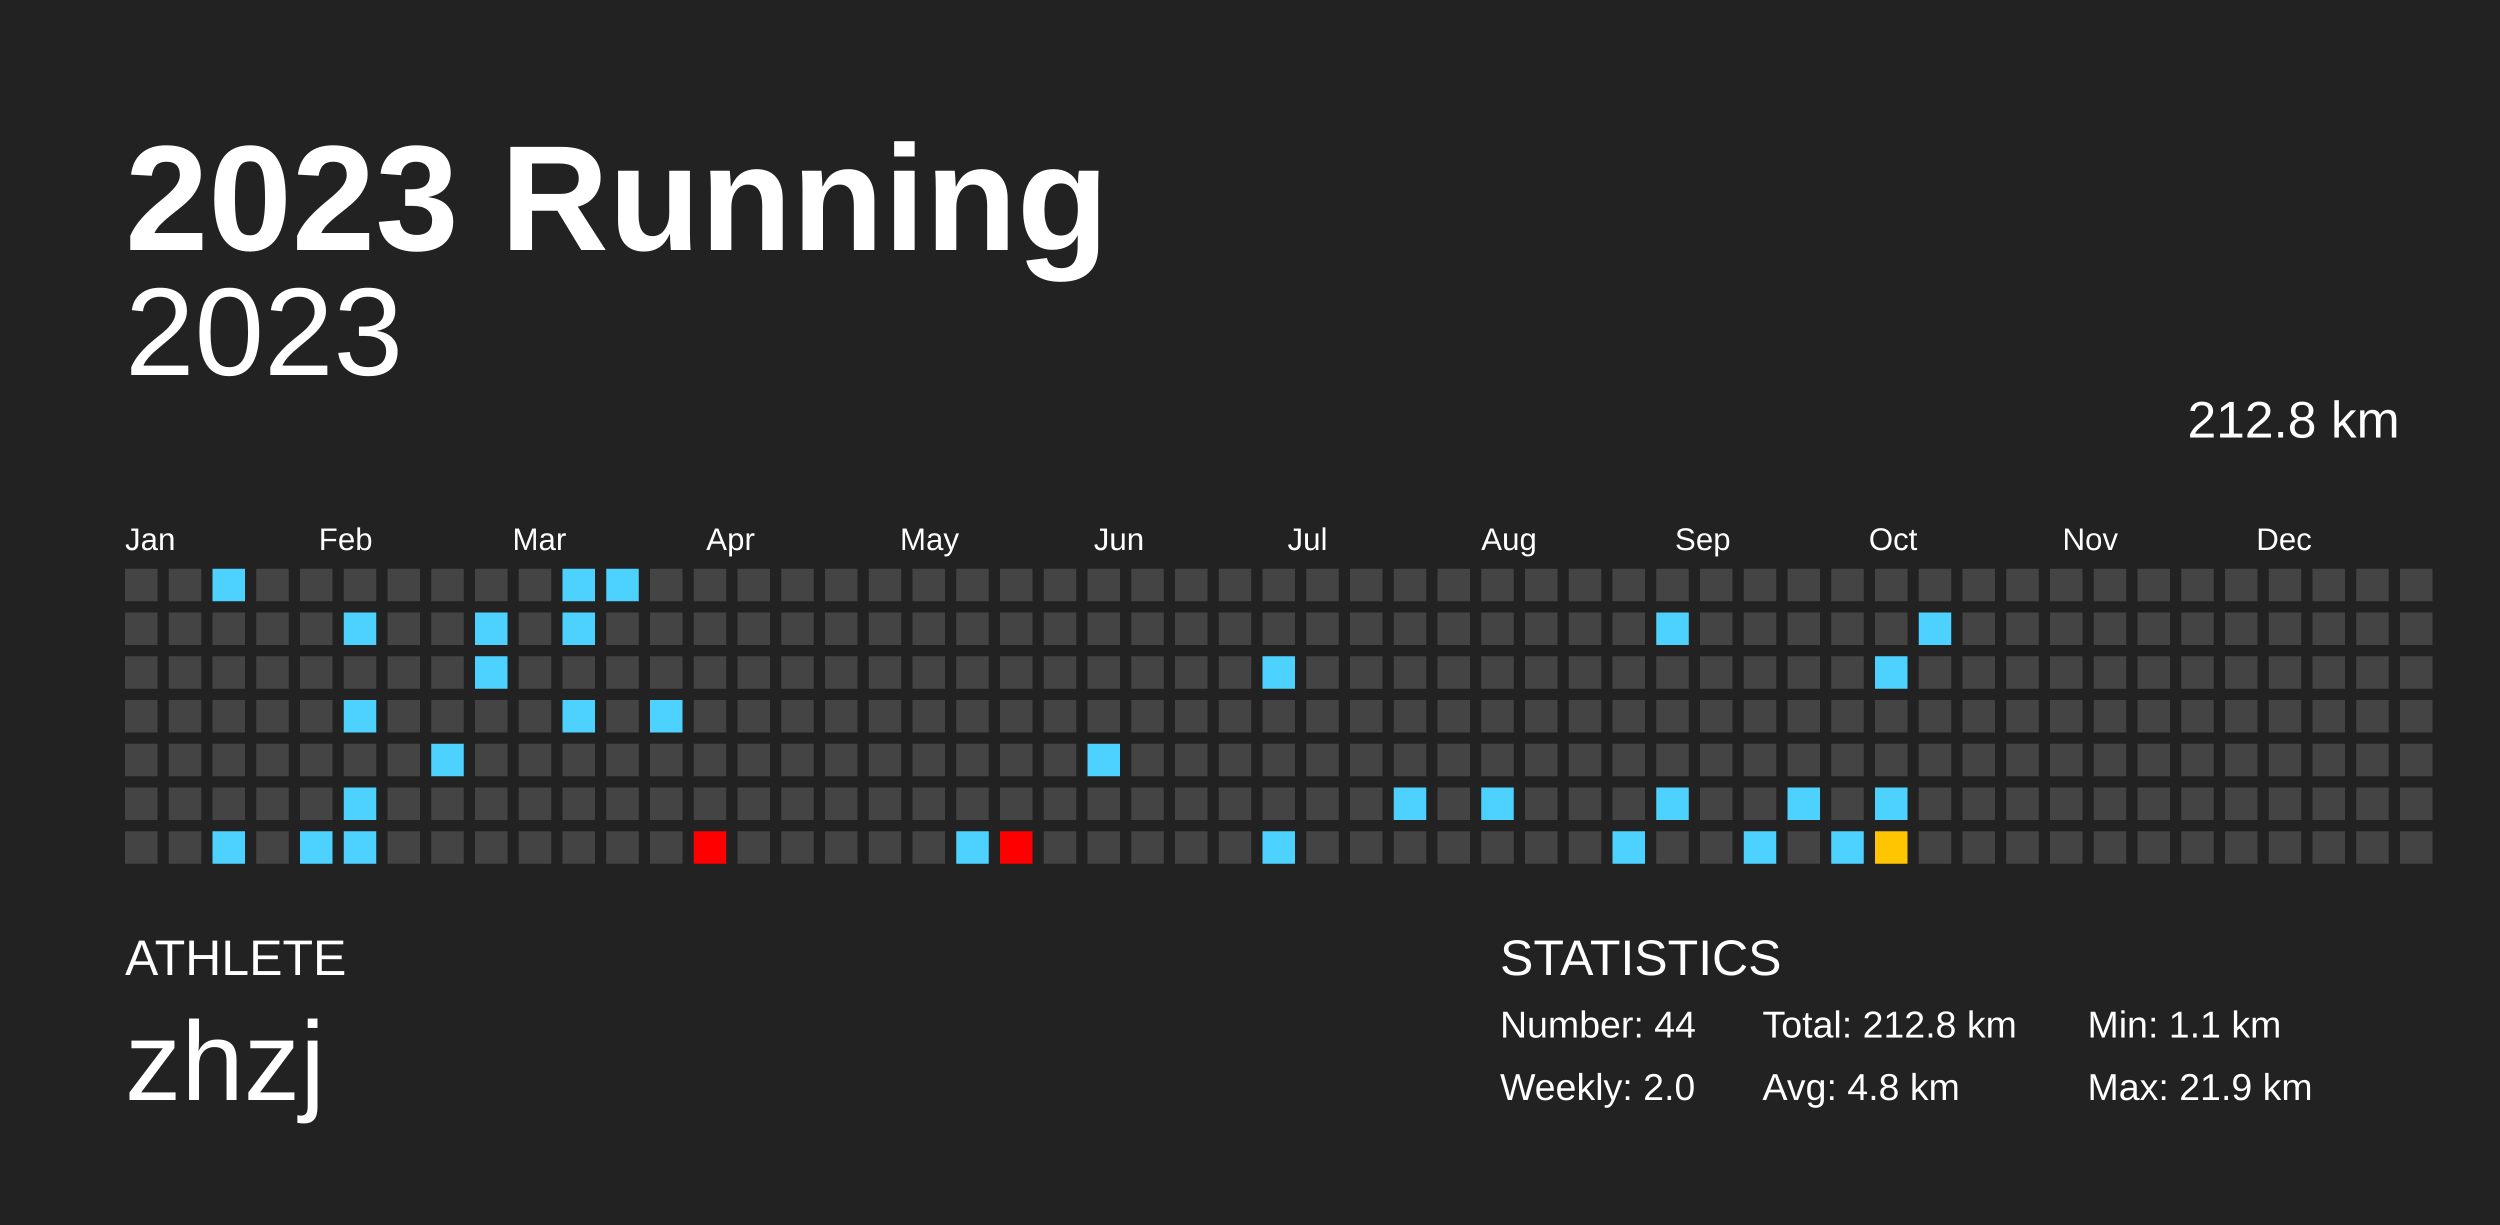
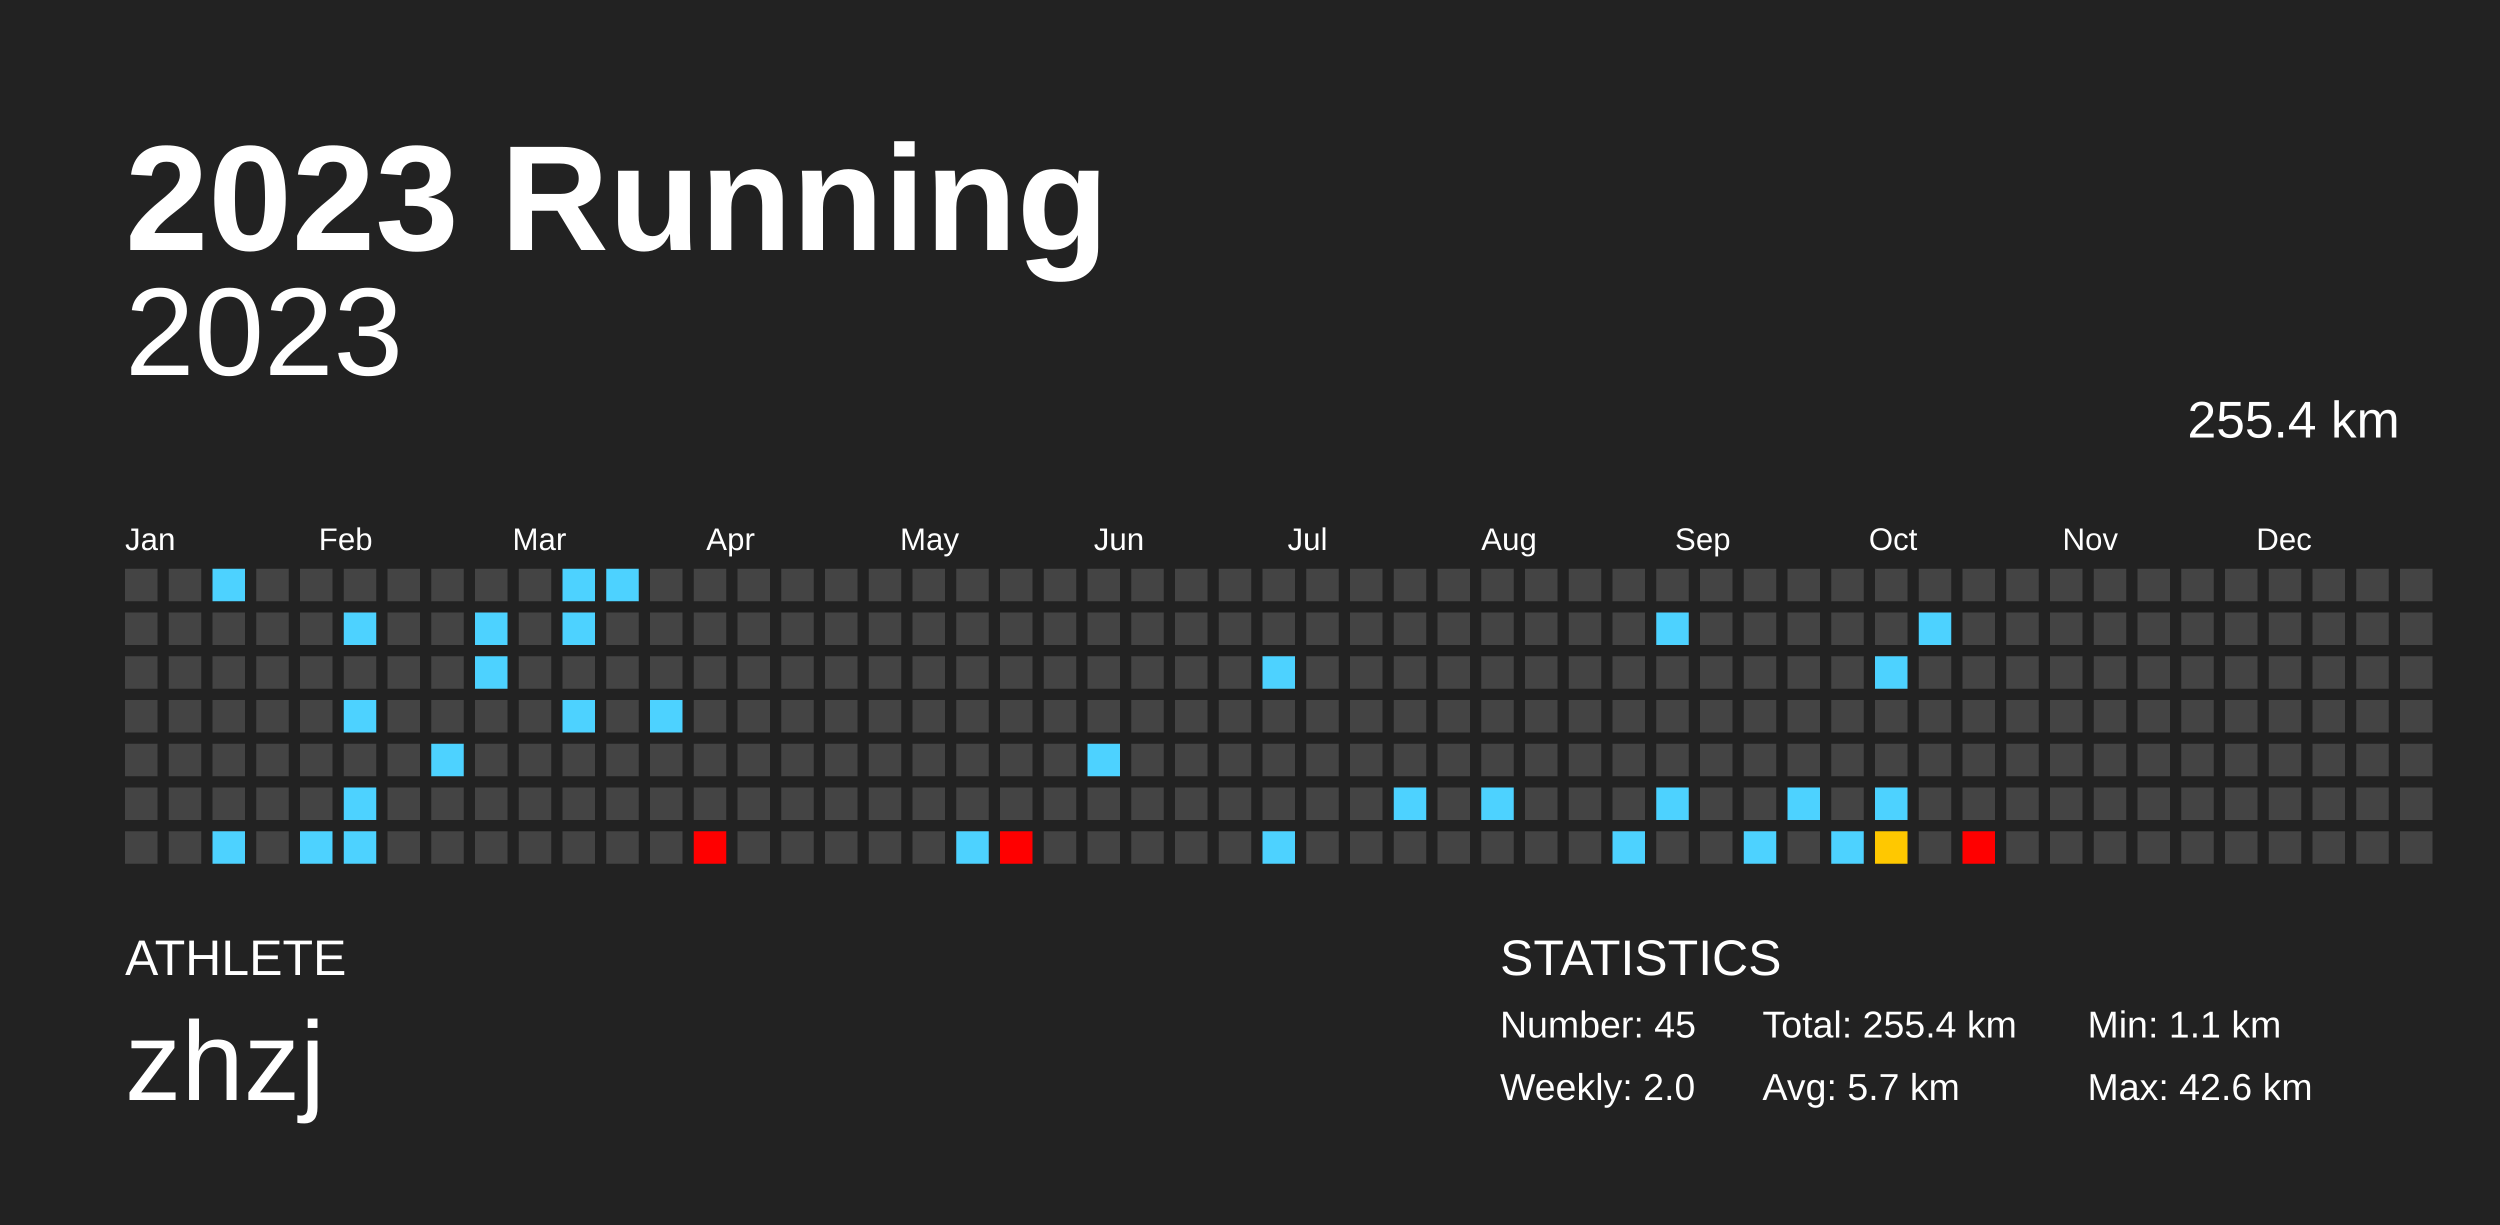
<svg xmlns="http://www.w3.org/2000/svg" baseProfile="full" height="98mm" version="1.1" viewBox="0,0,200,98" width="200mm">
  <defs />
  <rect fill="#222222" height="98" width="200" x="0" y="0" />
  <text fill="#FFFFFF" style="font-size:12px; font-family:Arial; font-weight:bold;" x="10" y="20">2023 Running</text>
  <text fill="#FFFFFF" style="font-size:4px; font-family:Arial" x="10" y="78">ATHLETE</text>
  <text fill="#FFFFFF" style="font-size:9px; font-family:Arial" x="10" y="88">zhzj</text>
  <text fill="#FFFFFF" style="font-size:4px; font-family:Arial" x="120" y="78">STATISTICS</text>
-   <text fill="#FFFFFF" style="font-size:3px; font-family:Arial" x="120" y="83">Number: 44</text>
+   <text fill="#FFFFFF" style="font-size:3px; font-family:Arial" x="120" y="83">Number: 45</text>
  <text fill="#FFFFFF" style="font-size:3px; font-family:Arial" x="120" y="88">Weekly: 2.0</text>
-   <text fill="#FFFFFF" style="font-size:3px; font-family:Arial" x="141" y="83">Total: 212.8 km</text>
-   <text fill="#FFFFFF" style="font-size:3px; font-family:Arial" x="141" y="88">Avg: 4.8 km</text>
+   <text fill="#FFFFFF" style="font-size:3px; font-family:Arial" x="141" y="83">Total: 255.4 km</text>
+   <text fill="#FFFFFF" style="font-size:3px; font-family:Arial" x="141" y="88">Avg: 5.7 km</text>
  <text fill="#FFFFFF" style="font-size:3px; font-family:Arial" x="167" y="83">Min: 1.1 km</text>
-   <text fill="#FFFFFF" style="font-size:3px; font-family:Arial" x="167" y="88">Max: 21.9 km</text>
+   <text fill="#FFFFFF" style="font-size:3px; font-family:Arial" x="167" y="88">Max: 42.6 km</text>
  <text alignment-baseline="hanging" fill="#FFFFFF" style="font-size:10.0px; font-family:Arial;" x="10" y="30">2023</text>
-   <text alignment-baseline="hanging" fill="#FFFFFF" style="font-size:4.125px; font-family:Arial;" x="175" y="35">212.8 km</text>
+   <text alignment-baseline="hanging" fill="#FFFFFF" style="font-size:4.125px; font-family:Arial;" x="175" y="35">255.4 km</text>
  <text fill="#FFFFFF" style="font-size:2.5px; font-family:Arial" x="10.0" y="44">Jan</text>
  <text fill="#FFFFFF" style="font-size:2.5px; font-family:Arial" x="25.5" y="44">Feb</text>
  <text fill="#FFFFFF" style="font-size:2.5px; font-family:Arial" x="41.0" y="44">Mar</text>
  <text fill="#FFFFFF" style="font-size:2.5px; font-family:Arial" x="56.5" y="44">Apr</text>
  <text fill="#FFFFFF" style="font-size:2.5px; font-family:Arial" x="72.0" y="44">May</text>
  <text fill="#FFFFFF" style="font-size:2.5px; font-family:Arial" x="87.5" y="44">Jun</text>
  <text fill="#FFFFFF" style="font-size:2.5px; font-family:Arial" x="103.0" y="44">Jul</text>
  <text fill="#FFFFFF" style="font-size:2.5px; font-family:Arial" x="118.5" y="44">Aug</text>
  <text fill="#FFFFFF" style="font-size:2.5px; font-family:Arial" x="134.0" y="44">Sep</text>
  <text fill="#FFFFFF" style="font-size:2.5px; font-family:Arial" x="149.5" y="44">Oct</text>
  <text fill="#FFFFFF" style="font-size:2.5px; font-family:Arial" x="165.0" y="44">Nov</text>
  <text fill="#FFFFFF" style="font-size:2.5px; font-family:Arial" x="180.5" y="44">Dec</text>
  <rect fill="#444444" height="2.6" width="2.6" x="10.0" y="45.5" />
  <rect fill="#444444" height="2.6" width="2.6" x="10.0" y="49.0" />
  <rect fill="#444444" height="2.6" width="2.6" x="10.0" y="52.5" />
  <rect fill="#444444" height="2.6" width="2.6" x="10.0" y="56.0" />
  <rect fill="#444444" height="2.6" width="2.6" x="10.0" y="59.5" />
  <rect fill="#444444" height="2.6" width="2.6" x="10.0" y="63.0" />
  <rect fill="#444444" height="2.6" width="2.6" x="10.0" y="66.5" />
  <rect fill="#444444" height="2.6" width="2.6" x="13.5" y="45.5" />
  <rect fill="#444444" height="2.6" width="2.6" x="13.5" y="49.0" />
  <rect fill="#444444" height="2.6" width="2.6" x="13.5" y="52.5" />
  <rect fill="#444444" height="2.6" width="2.6" x="13.5" y="56.0" />
  <rect fill="#444444" height="2.6" width="2.6" x="13.5" y="59.5" />
  <rect fill="#444444" height="2.6" width="2.6" x="13.5" y="63.0" />
  <rect fill="#444444" height="2.6" width="2.6" x="13.5" y="66.5" />
  <rect fill="#4dd2ff" height="2.6" width="2.6" x="17.0" y="45.5" />
  <rect fill="#444444" height="2.6" width="2.6" x="17.0" y="49.0" />
  <rect fill="#444444" height="2.6" width="2.6" x="17.0" y="52.5" />
  <rect fill="#444444" height="2.6" width="2.6" x="17.0" y="56.0" />
  <rect fill="#444444" height="2.6" width="2.6" x="17.0" y="59.5" />
  <rect fill="#444444" height="2.6" width="2.6" x="17.0" y="63.0" />
  <rect fill="#4dd2ff" height="2.6" width="2.6" x="17.0" y="66.5" />
  <rect fill="#444444" height="2.6" width="2.6" x="20.5" y="45.5" />
  <rect fill="#444444" height="2.6" width="2.6" x="20.5" y="49.0" />
  <rect fill="#444444" height="2.6" width="2.6" x="20.5" y="52.5" />
  <rect fill="#444444" height="2.6" width="2.6" x="20.5" y="56.0" />
  <rect fill="#444444" height="2.6" width="2.6" x="20.5" y="59.5" />
  <rect fill="#444444" height="2.6" width="2.6" x="20.5" y="63.0" />
  <rect fill="#444444" height="2.6" width="2.6" x="20.5" y="66.5" />
  <rect fill="#444444" height="2.6" width="2.6" x="24.0" y="45.5" />
  <rect fill="#444444" height="2.6" width="2.6" x="24.0" y="49.0" />
  <rect fill="#444444" height="2.6" width="2.6" x="24.0" y="52.5" />
  <rect fill="#444444" height="2.6" width="2.6" x="24.0" y="56.0" />
  <rect fill="#444444" height="2.6" width="2.6" x="24.0" y="59.5" />
  <rect fill="#444444" height="2.6" width="2.6" x="24.0" y="63.0" />
  <rect fill="#4dd2ff" height="2.6" width="2.6" x="24.0" y="66.5" />
  <rect fill="#444444" height="2.6" width="2.6" x="27.5" y="45.5" />
  <rect fill="#4dd2ff" height="2.6" width="2.6" x="27.5" y="49.0" />
  <rect fill="#444444" height="2.6" width="2.6" x="27.5" y="52.5" />
  <rect fill="#4dd2ff" height="2.6" width="2.6" x="27.5" y="56.0" />
  <rect fill="#444444" height="2.6" width="2.6" x="27.5" y="59.5" />
  <rect fill="#4dd2ff" height="2.6" width="2.6" x="27.5" y="63.0" />
  <rect fill="#4dd2ff" height="2.6" width="2.6" x="27.5" y="66.5" />
  <rect fill="#444444" height="2.6" width="2.6" x="31.0" y="45.5" />
  <rect fill="#444444" height="2.6" width="2.6" x="31.0" y="49.0" />
  <rect fill="#444444" height="2.6" width="2.6" x="31.0" y="52.5" />
  <rect fill="#444444" height="2.6" width="2.6" x="31.0" y="56.0" />
  <rect fill="#444444" height="2.6" width="2.6" x="31.0" y="59.5" />
  <rect fill="#444444" height="2.6" width="2.6" x="31.0" y="63.0" />
  <rect fill="#444444" height="2.6" width="2.6" x="31.0" y="66.5" />
  <rect fill="#444444" height="2.6" width="2.6" x="34.5" y="45.5" />
  <rect fill="#444444" height="2.6" width="2.6" x="34.5" y="49.0" />
  <rect fill="#444444" height="2.6" width="2.6" x="34.5" y="52.5" />
  <rect fill="#444444" height="2.6" width="2.6" x="34.5" y="56.0" />
  <rect fill="#4dd2ff" height="2.6" width="2.6" x="34.5" y="59.5" />
  <rect fill="#444444" height="2.6" width="2.6" x="34.5" y="63.0" />
  <rect fill="#444444" height="2.6" width="2.6" x="34.5" y="66.5" />
  <rect fill="#444444" height="2.6" width="2.6" x="38.0" y="45.5" />
  <rect fill="#4dd2ff" height="2.6" width="2.6" x="38.0" y="49.0" />
  <rect fill="#4dd2ff" height="2.6" width="2.6" x="38.0" y="52.5" />
  <rect fill="#444444" height="2.6" width="2.6" x="38.0" y="56.0" />
  <rect fill="#444444" height="2.6" width="2.6" x="38.0" y="59.5" />
  <rect fill="#444444" height="2.6" width="2.6" x="38.0" y="63.0" />
  <rect fill="#444444" height="2.6" width="2.6" x="38.0" y="66.5" />
  <rect fill="#444444" height="2.6" width="2.6" x="41.5" y="45.5" />
  <rect fill="#444444" height="2.6" width="2.6" x="41.5" y="49.0" />
  <rect fill="#444444" height="2.6" width="2.6" x="41.5" y="52.5" />
  <rect fill="#444444" height="2.6" width="2.6" x="41.5" y="56.0" />
  <rect fill="#444444" height="2.6" width="2.6" x="41.5" y="59.5" />
  <rect fill="#444444" height="2.6" width="2.6" x="41.5" y="63.0" />
  <rect fill="#444444" height="2.6" width="2.6" x="41.5" y="66.5" />
  <rect fill="#4dd2ff" height="2.6" width="2.6" x="45.0" y="45.5" />
  <rect fill="#4dd2ff" height="2.6" width="2.6" x="45.0" y="49.0" />
  <rect fill="#444444" height="2.6" width="2.6" x="45.0" y="52.5" />
  <rect fill="#4dd2ff" height="2.6" width="2.6" x="45.0" y="56.0" />
  <rect fill="#444444" height="2.6" width="2.6" x="45.0" y="59.5" />
  <rect fill="#444444" height="2.6" width="2.6" x="45.0" y="63.0" />
  <rect fill="#444444" height="2.6" width="2.6" x="45.0" y="66.5" />
  <rect fill="#4dd2ff" height="2.6" width="2.6" x="48.5" y="45.5" />
  <rect fill="#444444" height="2.6" width="2.6" x="48.5" y="49.0" />
  <rect fill="#444444" height="2.6" width="2.6" x="48.5" y="52.5" />
  <rect fill="#444444" height="2.6" width="2.6" x="48.5" y="56.0" />
  <rect fill="#444444" height="2.6" width="2.6" x="48.5" y="59.5" />
  <rect fill="#444444" height="2.6" width="2.6" x="48.5" y="63.0" />
  <rect fill="#444444" height="2.6" width="2.6" x="48.5" y="66.5" />
  <rect fill="#444444" height="2.6" width="2.6" x="52.0" y="45.5" />
  <rect fill="#444444" height="2.6" width="2.6" x="52.0" y="49.0" />
  <rect fill="#444444" height="2.6" width="2.6" x="52.0" y="52.5" />
  <rect fill="#4dd2ff" height="2.6" width="2.6" x="52.0" y="56.0" />
  <rect fill="#444444" height="2.6" width="2.6" x="52.0" y="59.5" />
  <rect fill="#444444" height="2.6" width="2.6" x="52.0" y="63.0" />
  <rect fill="#444444" height="2.6" width="2.6" x="52.0" y="66.5" />
  <rect fill="#444444" height="2.6" width="2.6" x="55.5" y="45.5" />
  <rect fill="#444444" height="2.6" width="2.6" x="55.5" y="49.0" />
  <rect fill="#444444" height="2.6" width="2.6" x="55.5" y="52.5" />
  <rect fill="#444444" height="2.6" width="2.6" x="55.5" y="56.0" />
  <rect fill="#444444" height="2.6" width="2.6" x="55.5" y="59.5" />
  <rect fill="#444444" height="2.6" width="2.6" x="55.5" y="63.0" />
  <rect fill="red" height="2.6" width="2.6" x="55.5" y="66.5" />
  <rect fill="#444444" height="2.6" width="2.6" x="59.0" y="45.5" />
  <rect fill="#444444" height="2.6" width="2.6" x="59.0" y="49.0" />
  <rect fill="#444444" height="2.6" width="2.6" x="59.0" y="52.5" />
  <rect fill="#444444" height="2.6" width="2.6" x="59.0" y="56.0" />
  <rect fill="#444444" height="2.6" width="2.6" x="59.0" y="59.5" />
  <rect fill="#444444" height="2.6" width="2.6" x="59.0" y="63.0" />
  <rect fill="#444444" height="2.6" width="2.6" x="59.0" y="66.5" />
  <rect fill="#444444" height="2.6" width="2.6" x="62.5" y="45.5" />
  <rect fill="#444444" height="2.6" width="2.6" x="62.5" y="49.0" />
  <rect fill="#444444" height="2.6" width="2.6" x="62.5" y="52.5" />
  <rect fill="#444444" height="2.6" width="2.6" x="62.5" y="56.0" />
  <rect fill="#444444" height="2.6" width="2.6" x="62.5" y="59.5" />
  <rect fill="#444444" height="2.6" width="2.6" x="62.5" y="63.0" />
  <rect fill="#444444" height="2.6" width="2.6" x="62.5" y="66.5" />
  <rect fill="#444444" height="2.6" width="2.6" x="66.0" y="45.5" />
  <rect fill="#444444" height="2.6" width="2.6" x="66.0" y="49.0" />
  <rect fill="#444444" height="2.6" width="2.6" x="66.0" y="52.5" />
  <rect fill="#444444" height="2.6" width="2.6" x="66.0" y="56.0" />
  <rect fill="#444444" height="2.6" width="2.6" x="66.0" y="59.5" />
  <rect fill="#444444" height="2.6" width="2.6" x="66.0" y="63.0" />
  <rect fill="#444444" height="2.6" width="2.6" x="66.0" y="66.5" />
  <rect fill="#444444" height="2.6" width="2.6" x="69.5" y="45.5" />
  <rect fill="#444444" height="2.6" width="2.6" x="69.5" y="49.0" />
  <rect fill="#444444" height="2.6" width="2.6" x="69.5" y="52.5" />
  <rect fill="#444444" height="2.6" width="2.6" x="69.5" y="56.0" />
  <rect fill="#444444" height="2.6" width="2.6" x="69.5" y="59.5" />
  <rect fill="#444444" height="2.6" width="2.6" x="69.5" y="63.0" />
  <rect fill="#444444" height="2.6" width="2.6" x="69.5" y="66.5" />
  <rect fill="#444444" height="2.6" width="2.6" x="73.0" y="45.5" />
  <rect fill="#444444" height="2.6" width="2.6" x="73.0" y="49.0" />
  <rect fill="#444444" height="2.6" width="2.6" x="73.0" y="52.5" />
  <rect fill="#444444" height="2.6" width="2.6" x="73.0" y="56.0" />
  <rect fill="#444444" height="2.6" width="2.6" x="73.0" y="59.5" />
  <rect fill="#444444" height="2.6" width="2.6" x="73.0" y="63.0" />
  <rect fill="#444444" height="2.6" width="2.6" x="73.0" y="66.5" />
  <rect fill="#444444" height="2.6" width="2.6" x="76.5" y="45.5" />
  <rect fill="#444444" height="2.6" width="2.6" x="76.5" y="49.0" />
  <rect fill="#444444" height="2.6" width="2.6" x="76.5" y="52.5" />
  <rect fill="#444444" height="2.6" width="2.6" x="76.5" y="56.0" />
  <rect fill="#444444" height="2.6" width="2.6" x="76.5" y="59.5" />
  <rect fill="#444444" height="2.6" width="2.6" x="76.5" y="63.0" />
  <rect fill="#4dd2ff" height="2.6" width="2.6" x="76.5" y="66.5" />
  <rect fill="#444444" height="2.6" width="2.6" x="80.0" y="45.5" />
  <rect fill="#444444" height="2.6" width="2.6" x="80.0" y="49.0" />
  <rect fill="#444444" height="2.6" width="2.6" x="80.0" y="52.5" />
  <rect fill="#444444" height="2.6" width="2.6" x="80.0" y="56.0" />
  <rect fill="#444444" height="2.6" width="2.6" x="80.0" y="59.5" />
  <rect fill="#444444" height="2.6" width="2.6" x="80.0" y="63.0" />
  <rect fill="red" height="2.6" width="2.6" x="80.0" y="66.5" />
  <rect fill="#444444" height="2.6" width="2.6" x="83.5" y="45.5" />
  <rect fill="#444444" height="2.6" width="2.6" x="83.5" y="49.0" />
  <rect fill="#444444" height="2.6" width="2.6" x="83.5" y="52.5" />
  <rect fill="#444444" height="2.6" width="2.6" x="83.5" y="56.0" />
  <rect fill="#444444" height="2.6" width="2.6" x="83.5" y="59.5" />
  <rect fill="#444444" height="2.6" width="2.6" x="83.5" y="63.0" />
  <rect fill="#444444" height="2.6" width="2.6" x="83.5" y="66.5" />
  <rect fill="#444444" height="2.6" width="2.6" x="87.0" y="45.5" />
  <rect fill="#444444" height="2.6" width="2.6" x="87.0" y="49.0" />
  <rect fill="#444444" height="2.6" width="2.6" x="87.0" y="52.5" />
  <rect fill="#444444" height="2.6" width="2.6" x="87.0" y="56.0" />
  <rect fill="#4dd2ff" height="2.6" width="2.6" x="87.0" y="59.5" />
  <rect fill="#444444" height="2.6" width="2.6" x="87.0" y="63.0" />
  <rect fill="#444444" height="2.6" width="2.6" x="87.0" y="66.5" />
  <rect fill="#444444" height="2.6" width="2.6" x="90.5" y="45.5" />
  <rect fill="#444444" height="2.6" width="2.6" x="90.5" y="49.0" />
  <rect fill="#444444" height="2.6" width="2.6" x="90.5" y="52.5" />
  <rect fill="#444444" height="2.6" width="2.6" x="90.5" y="56.0" />
  <rect fill="#444444" height="2.6" width="2.6" x="90.5" y="59.5" />
  <rect fill="#444444" height="2.6" width="2.6" x="90.5" y="63.0" />
  <rect fill="#444444" height="2.6" width="2.6" x="90.5" y="66.5" />
  <rect fill="#444444" height="2.6" width="2.6" x="94.0" y="45.5" />
  <rect fill="#444444" height="2.6" width="2.6" x="94.0" y="49.0" />
  <rect fill="#444444" height="2.6" width="2.6" x="94.0" y="52.5" />
  <rect fill="#444444" height="2.6" width="2.6" x="94.0" y="56.0" />
  <rect fill="#444444" height="2.6" width="2.6" x="94.0" y="59.5" />
  <rect fill="#444444" height="2.6" width="2.6" x="94.0" y="63.0" />
  <rect fill="#444444" height="2.6" width="2.6" x="94.0" y="66.5" />
  <rect fill="#444444" height="2.6" width="2.6" x="97.5" y="45.5" />
  <rect fill="#444444" height="2.6" width="2.6" x="97.5" y="49.0" />
  <rect fill="#444444" height="2.6" width="2.6" x="97.5" y="52.5" />
  <rect fill="#444444" height="2.6" width="2.6" x="97.5" y="56.0" />
  <rect fill="#444444" height="2.6" width="2.6" x="97.5" y="59.5" />
  <rect fill="#444444" height="2.6" width="2.6" x="97.5" y="63.0" />
  <rect fill="#444444" height="2.6" width="2.6" x="97.5" y="66.5" />
  <rect fill="#444444" height="2.6" width="2.6" x="101.0" y="45.5" />
  <rect fill="#444444" height="2.6" width="2.6" x="101.0" y="49.0" />
  <rect fill="#4dd2ff" height="2.6" width="2.6" x="101.0" y="52.5" />
  <rect fill="#444444" height="2.6" width="2.6" x="101.0" y="56.0" />
  <rect fill="#444444" height="2.6" width="2.6" x="101.0" y="59.5" />
  <rect fill="#444444" height="2.6" width="2.6" x="101.0" y="63.0" />
  <rect fill="#4dd2ff" height="2.6" width="2.6" x="101.0" y="66.5" />
  <rect fill="#444444" height="2.6" width="2.6" x="104.5" y="45.5" />
  <rect fill="#444444" height="2.6" width="2.6" x="104.5" y="49.0" />
  <rect fill="#444444" height="2.6" width="2.6" x="104.5" y="52.5" />
  <rect fill="#444444" height="2.6" width="2.6" x="104.5" y="56.0" />
  <rect fill="#444444" height="2.6" width="2.6" x="104.5" y="59.5" />
  <rect fill="#444444" height="2.6" width="2.6" x="104.5" y="63.0" />
  <rect fill="#444444" height="2.6" width="2.6" x="104.5" y="66.5" />
  <rect fill="#444444" height="2.6" width="2.6" x="108.0" y="45.5" />
  <rect fill="#444444" height="2.6" width="2.6" x="108.0" y="49.0" />
  <rect fill="#444444" height="2.6" width="2.6" x="108.0" y="52.5" />
  <rect fill="#444444" height="2.6" width="2.6" x="108.0" y="56.0" />
  <rect fill="#444444" height="2.6" width="2.6" x="108.0" y="59.5" />
  <rect fill="#444444" height="2.6" width="2.6" x="108.0" y="63.0" />
  <rect fill="#444444" height="2.6" width="2.6" x="108.0" y="66.5" />
  <rect fill="#444444" height="2.6" width="2.6" x="111.5" y="45.5" />
  <rect fill="#444444" height="2.6" width="2.6" x="111.5" y="49.0" />
  <rect fill="#444444" height="2.6" width="2.6" x="111.5" y="52.5" />
  <rect fill="#444444" height="2.6" width="2.6" x="111.5" y="56.0" />
  <rect fill="#444444" height="2.6" width="2.6" x="111.5" y="59.5" />
  <rect fill="#4dd2ff" height="2.6" width="2.6" x="111.5" y="63.0" />
  <rect fill="#444444" height="2.6" width="2.6" x="111.5" y="66.5" />
  <rect fill="#444444" height="2.6" width="2.6" x="115.0" y="45.5" />
  <rect fill="#444444" height="2.6" width="2.6" x="115.0" y="49.0" />
  <rect fill="#444444" height="2.6" width="2.6" x="115.0" y="52.5" />
  <rect fill="#444444" height="2.6" width="2.6" x="115.0" y="56.0" />
  <rect fill="#444444" height="2.6" width="2.6" x="115.0" y="59.5" />
  <rect fill="#444444" height="2.6" width="2.6" x="115.0" y="63.0" />
  <rect fill="#444444" height="2.6" width="2.6" x="115.0" y="66.5" />
  <rect fill="#444444" height="2.6" width="2.6" x="118.5" y="45.5" />
  <rect fill="#444444" height="2.6" width="2.6" x="118.5" y="49.0" />
  <rect fill="#444444" height="2.6" width="2.6" x="118.5" y="52.5" />
  <rect fill="#444444" height="2.6" width="2.6" x="118.5" y="56.0" />
  <rect fill="#444444" height="2.6" width="2.6" x="118.5" y="59.5" />
  <rect fill="#4dd2ff" height="2.6" width="2.6" x="118.5" y="63.0" />
  <rect fill="#444444" height="2.6" width="2.6" x="118.5" y="66.5" />
  <rect fill="#444444" height="2.6" width="2.6" x="122.0" y="45.5" />
  <rect fill="#444444" height="2.6" width="2.6" x="122.0" y="49.0" />
  <rect fill="#444444" height="2.6" width="2.6" x="122.0" y="52.5" />
  <rect fill="#444444" height="2.6" width="2.6" x="122.0" y="56.0" />
  <rect fill="#444444" height="2.6" width="2.6" x="122.0" y="59.5" />
  <rect fill="#444444" height="2.6" width="2.6" x="122.0" y="63.0" />
  <rect fill="#444444" height="2.6" width="2.6" x="122.0" y="66.5" />
  <rect fill="#444444" height="2.6" width="2.6" x="125.5" y="45.5" />
  <rect fill="#444444" height="2.6" width="2.6" x="125.5" y="49.0" />
  <rect fill="#444444" height="2.6" width="2.6" x="125.5" y="52.5" />
  <rect fill="#444444" height="2.6" width="2.6" x="125.5" y="56.0" />
  <rect fill="#444444" height="2.6" width="2.6" x="125.5" y="59.5" />
  <rect fill="#444444" height="2.6" width="2.6" x="125.5" y="63.0" />
  <rect fill="#444444" height="2.6" width="2.6" x="125.5" y="66.5" />
  <rect fill="#444444" height="2.6" width="2.6" x="129.0" y="45.5" />
  <rect fill="#444444" height="2.6" width="2.6" x="129.0" y="49.0" />
  <rect fill="#444444" height="2.6" width="2.6" x="129.0" y="52.5" />
  <rect fill="#444444" height="2.6" width="2.6" x="129.0" y="56.0" />
  <rect fill="#444444" height="2.6" width="2.6" x="129.0" y="59.5" />
  <rect fill="#444444" height="2.6" width="2.6" x="129.0" y="63.0" />
  <rect fill="#4dd2ff" height="2.6" width="2.6" x="129.0" y="66.5" />
  <rect fill="#444444" height="2.6" width="2.6" x="132.5" y="45.5" />
  <rect fill="#4dd2ff" height="2.6" width="2.6" x="132.5" y="49.0" />
  <rect fill="#444444" height="2.6" width="2.6" x="132.5" y="52.5" />
  <rect fill="#444444" height="2.6" width="2.6" x="132.5" y="56.0" />
  <rect fill="#444444" height="2.6" width="2.6" x="132.5" y="59.5" />
  <rect fill="#4dd2ff" height="2.6" width="2.6" x="132.5" y="63.0" />
  <rect fill="#444444" height="2.6" width="2.6" x="132.5" y="66.5" />
  <rect fill="#444444" height="2.6" width="2.6" x="136.0" y="45.5" />
  <rect fill="#444444" height="2.6" width="2.6" x="136.0" y="49.0" />
  <rect fill="#444444" height="2.6" width="2.6" x="136.0" y="52.5" />
  <rect fill="#444444" height="2.6" width="2.6" x="136.0" y="56.0" />
  <rect fill="#444444" height="2.6" width="2.6" x="136.0" y="59.5" />
  <rect fill="#444444" height="2.6" width="2.6" x="136.0" y="63.0" />
  <rect fill="#444444" height="2.6" width="2.6" x="136.0" y="66.5" />
  <rect fill="#444444" height="2.6" width="2.6" x="139.5" y="45.5" />
  <rect fill="#444444" height="2.6" width="2.6" x="139.5" y="49.0" />
  <rect fill="#444444" height="2.6" width="2.6" x="139.5" y="52.5" />
  <rect fill="#444444" height="2.6" width="2.6" x="139.5" y="56.0" />
  <rect fill="#444444" height="2.6" width="2.6" x="139.5" y="59.5" />
  <rect fill="#444444" height="2.6" width="2.6" x="139.5" y="63.0" />
  <rect fill="#4dd2ff" height="2.6" width="2.6" x="139.5" y="66.5" />
  <rect fill="#444444" height="2.6" width="2.6" x="143.0" y="45.5" />
  <rect fill="#444444" height="2.6" width="2.6" x="143.0" y="49.0" />
  <rect fill="#444444" height="2.6" width="2.6" x="143.0" y="52.5" />
  <rect fill="#444444" height="2.6" width="2.6" x="143.0" y="56.0" />
  <rect fill="#444444" height="2.6" width="2.6" x="143.0" y="59.5" />
  <rect fill="#4dd2ff" height="2.6" width="2.6" x="143.0" y="63.0" />
  <rect fill="#444444" height="2.6" width="2.6" x="143.0" y="66.5" />
  <rect fill="#444444" height="2.6" width="2.6" x="146.5" y="45.5" />
  <rect fill="#444444" height="2.6" width="2.6" x="146.5" y="49.0" />
  <rect fill="#444444" height="2.6" width="2.6" x="146.5" y="52.5" />
  <rect fill="#444444" height="2.6" width="2.6" x="146.5" y="56.0" />
  <rect fill="#444444" height="2.6" width="2.6" x="146.5" y="59.5" />
  <rect fill="#444444" height="2.6" width="2.6" x="146.5" y="63.0" />
  <rect fill="#4dd2ff" height="2.6" width="2.6" x="146.5" y="66.5" />
  <rect fill="#444444" height="2.6" width="2.6" x="150.0" y="45.5" />
  <rect fill="#444444" height="2.6" width="2.6" x="150.0" y="49.0" />
  <rect fill="#4dd2ff" height="2.6" width="2.6" x="150.0" y="52.5" />
  <rect fill="#444444" height="2.6" width="2.6" x="150.0" y="56.0" />
  <rect fill="#444444" height="2.6" width="2.6" x="150.0" y="59.5" />
  <rect fill="#4dd2ff" height="2.6" width="2.6" x="150.0" y="63.0" />
-   <rect fill="#ffc500" height="2.6" width="2.6" x="150.0" y="66.5" />
+   <rect fill="#ffc800" height="2.6" width="2.6" x="150.0" y="66.5" />
  <rect fill="#444444" height="2.6" width="2.6" x="153.5" y="45.5" />
  <rect fill="#4dd2ff" height="2.6" width="2.6" x="153.5" y="49.0" />
  <rect fill="#444444" height="2.6" width="2.6" x="153.5" y="52.5" />
  <rect fill="#444444" height="2.6" width="2.6" x="153.5" y="56.0" />
  <rect fill="#444444" height="2.6" width="2.6" x="153.5" y="59.5" />
  <rect fill="#444444" height="2.6" width="2.6" x="153.5" y="63.0" />
  <rect fill="#444444" height="2.6" width="2.6" x="153.5" y="66.5" />
  <rect fill="#444444" height="2.6" width="2.6" x="157.0" y="45.5" />
  <rect fill="#444444" height="2.6" width="2.6" x="157.0" y="49.0" />
  <rect fill="#444444" height="2.6" width="2.6" x="157.0" y="52.5" />
  <rect fill="#444444" height="2.6" width="2.6" x="157.0" y="56.0" />
  <rect fill="#444444" height="2.6" width="2.6" x="157.0" y="59.5" />
  <rect fill="#444444" height="2.6" width="2.6" x="157.0" y="63.0" />
-   <rect fill="#444444" height="2.6" width="2.6" x="157.0" y="66.5" />
+   <rect fill="red" height="2.6" width="2.6" x="157.0" y="66.5" />
  <rect fill="#444444" height="2.6" width="2.6" x="160.5" y="45.5" />
  <rect fill="#444444" height="2.6" width="2.6" x="160.5" y="49.0" />
  <rect fill="#444444" height="2.6" width="2.6" x="160.5" y="52.5" />
  <rect fill="#444444" height="2.6" width="2.6" x="160.5" y="56.0" />
  <rect fill="#444444" height="2.6" width="2.6" x="160.5" y="59.5" />
  <rect fill="#444444" height="2.6" width="2.6" x="160.5" y="63.0" />
  <rect fill="#444444" height="2.6" width="2.6" x="160.5" y="66.5" />
  <rect fill="#444444" height="2.6" width="2.6" x="164.0" y="45.5" />
  <rect fill="#444444" height="2.6" width="2.6" x="164.0" y="49.0" />
  <rect fill="#444444" height="2.6" width="2.6" x="164.0" y="52.5" />
  <rect fill="#444444" height="2.6" width="2.6" x="164.0" y="56.0" />
  <rect fill="#444444" height="2.6" width="2.6" x="164.0" y="59.5" />
  <rect fill="#444444" height="2.6" width="2.6" x="164.0" y="63.0" />
  <rect fill="#444444" height="2.6" width="2.6" x="164.0" y="66.5" />
  <rect fill="#444444" height="2.6" width="2.6" x="167.5" y="45.5" />
  <rect fill="#444444" height="2.6" width="2.6" x="167.5" y="49.0" />
  <rect fill="#444444" height="2.6" width="2.6" x="167.5" y="52.5" />
  <rect fill="#444444" height="2.6" width="2.6" x="167.5" y="56.0" />
  <rect fill="#444444" height="2.6" width="2.6" x="167.5" y="59.5" />
  <rect fill="#444444" height="2.6" width="2.6" x="167.5" y="63.0" />
  <rect fill="#444444" height="2.6" width="2.6" x="167.5" y="66.5" />
  <rect fill="#444444" height="2.6" width="2.6" x="171.0" y="45.5" />
  <rect fill="#444444" height="2.6" width="2.6" x="171.0" y="49.0" />
  <rect fill="#444444" height="2.6" width="2.6" x="171.0" y="52.5" />
  <rect fill="#444444" height="2.6" width="2.6" x="171.0" y="56.0" />
  <rect fill="#444444" height="2.6" width="2.6" x="171.0" y="59.5" />
  <rect fill="#444444" height="2.6" width="2.6" x="171.0" y="63.0" />
  <rect fill="#444444" height="2.6" width="2.6" x="171.0" y="66.5" />
  <rect fill="#444444" height="2.6" width="2.6" x="174.5" y="45.5" />
  <rect fill="#444444" height="2.6" width="2.6" x="174.5" y="49.0" />
  <rect fill="#444444" height="2.6" width="2.6" x="174.5" y="52.5" />
  <rect fill="#444444" height="2.6" width="2.6" x="174.5" y="56.0" />
  <rect fill="#444444" height="2.6" width="2.6" x="174.5" y="59.5" />
  <rect fill="#444444" height="2.6" width="2.6" x="174.5" y="63.0" />
  <rect fill="#444444" height="2.6" width="2.6" x="174.5" y="66.5" />
  <rect fill="#444444" height="2.6" width="2.6" x="178.0" y="45.5" />
  <rect fill="#444444" height="2.6" width="2.6" x="178.0" y="49.0" />
  <rect fill="#444444" height="2.6" width="2.6" x="178.0" y="52.5" />
  <rect fill="#444444" height="2.6" width="2.6" x="178.0" y="56.0" />
  <rect fill="#444444" height="2.6" width="2.6" x="178.0" y="59.5" />
  <rect fill="#444444" height="2.6" width="2.6" x="178.0" y="63.0" />
  <rect fill="#444444" height="2.6" width="2.6" x="178.0" y="66.5" />
  <rect fill="#444444" height="2.6" width="2.6" x="181.5" y="45.5" />
  <rect fill="#444444" height="2.6" width="2.6" x="181.5" y="49.0" />
  <rect fill="#444444" height="2.6" width="2.6" x="181.5" y="52.5" />
  <rect fill="#444444" height="2.6" width="2.6" x="181.5" y="56.0" />
  <rect fill="#444444" height="2.6" width="2.6" x="181.5" y="59.5" />
  <rect fill="#444444" height="2.6" width="2.6" x="181.5" y="63.0" />
  <rect fill="#444444" height="2.6" width="2.6" x="181.5" y="66.5" />
  <rect fill="#444444" height="2.6" width="2.6" x="185.0" y="45.5" />
  <rect fill="#444444" height="2.6" width="2.6" x="185.0" y="49.0" />
  <rect fill="#444444" height="2.6" width="2.6" x="185.0" y="52.5" />
  <rect fill="#444444" height="2.6" width="2.6" x="185.0" y="56.0" />
  <rect fill="#444444" height="2.6" width="2.6" x="185.0" y="59.5" />
  <rect fill="#444444" height="2.6" width="2.6" x="185.0" y="63.0" />
  <rect fill="#444444" height="2.6" width="2.6" x="185.0" y="66.5" />
  <rect fill="#444444" height="2.6" width="2.6" x="188.5" y="45.5" />
  <rect fill="#444444" height="2.6" width="2.6" x="188.5" y="49.0" />
  <rect fill="#444444" height="2.6" width="2.6" x="188.5" y="52.5" />
  <rect fill="#444444" height="2.6" width="2.6" x="188.5" y="56.0" />
  <rect fill="#444444" height="2.6" width="2.6" x="188.5" y="59.5" />
  <rect fill="#444444" height="2.6" width="2.6" x="188.5" y="63.0" />
  <rect fill="#444444" height="2.6" width="2.6" x="188.5" y="66.5" />
  <rect fill="#444444" height="2.6" width="2.6" x="192.0" y="45.5" />
  <rect fill="#444444" height="2.6" width="2.6" x="192.0" y="49.0" />
  <rect fill="#444444" height="2.6" width="2.6" x="192.0" y="52.5" />
  <rect fill="#444444" height="2.6" width="2.6" x="192.0" y="56.0" />
  <rect fill="#444444" height="2.6" width="2.6" x="192.0" y="59.5" />
  <rect fill="#444444" height="2.6" width="2.6" x="192.0" y="63.0" />
  <rect fill="#444444" height="2.6" width="2.6" x="192.0" y="66.5" />
</svg>
